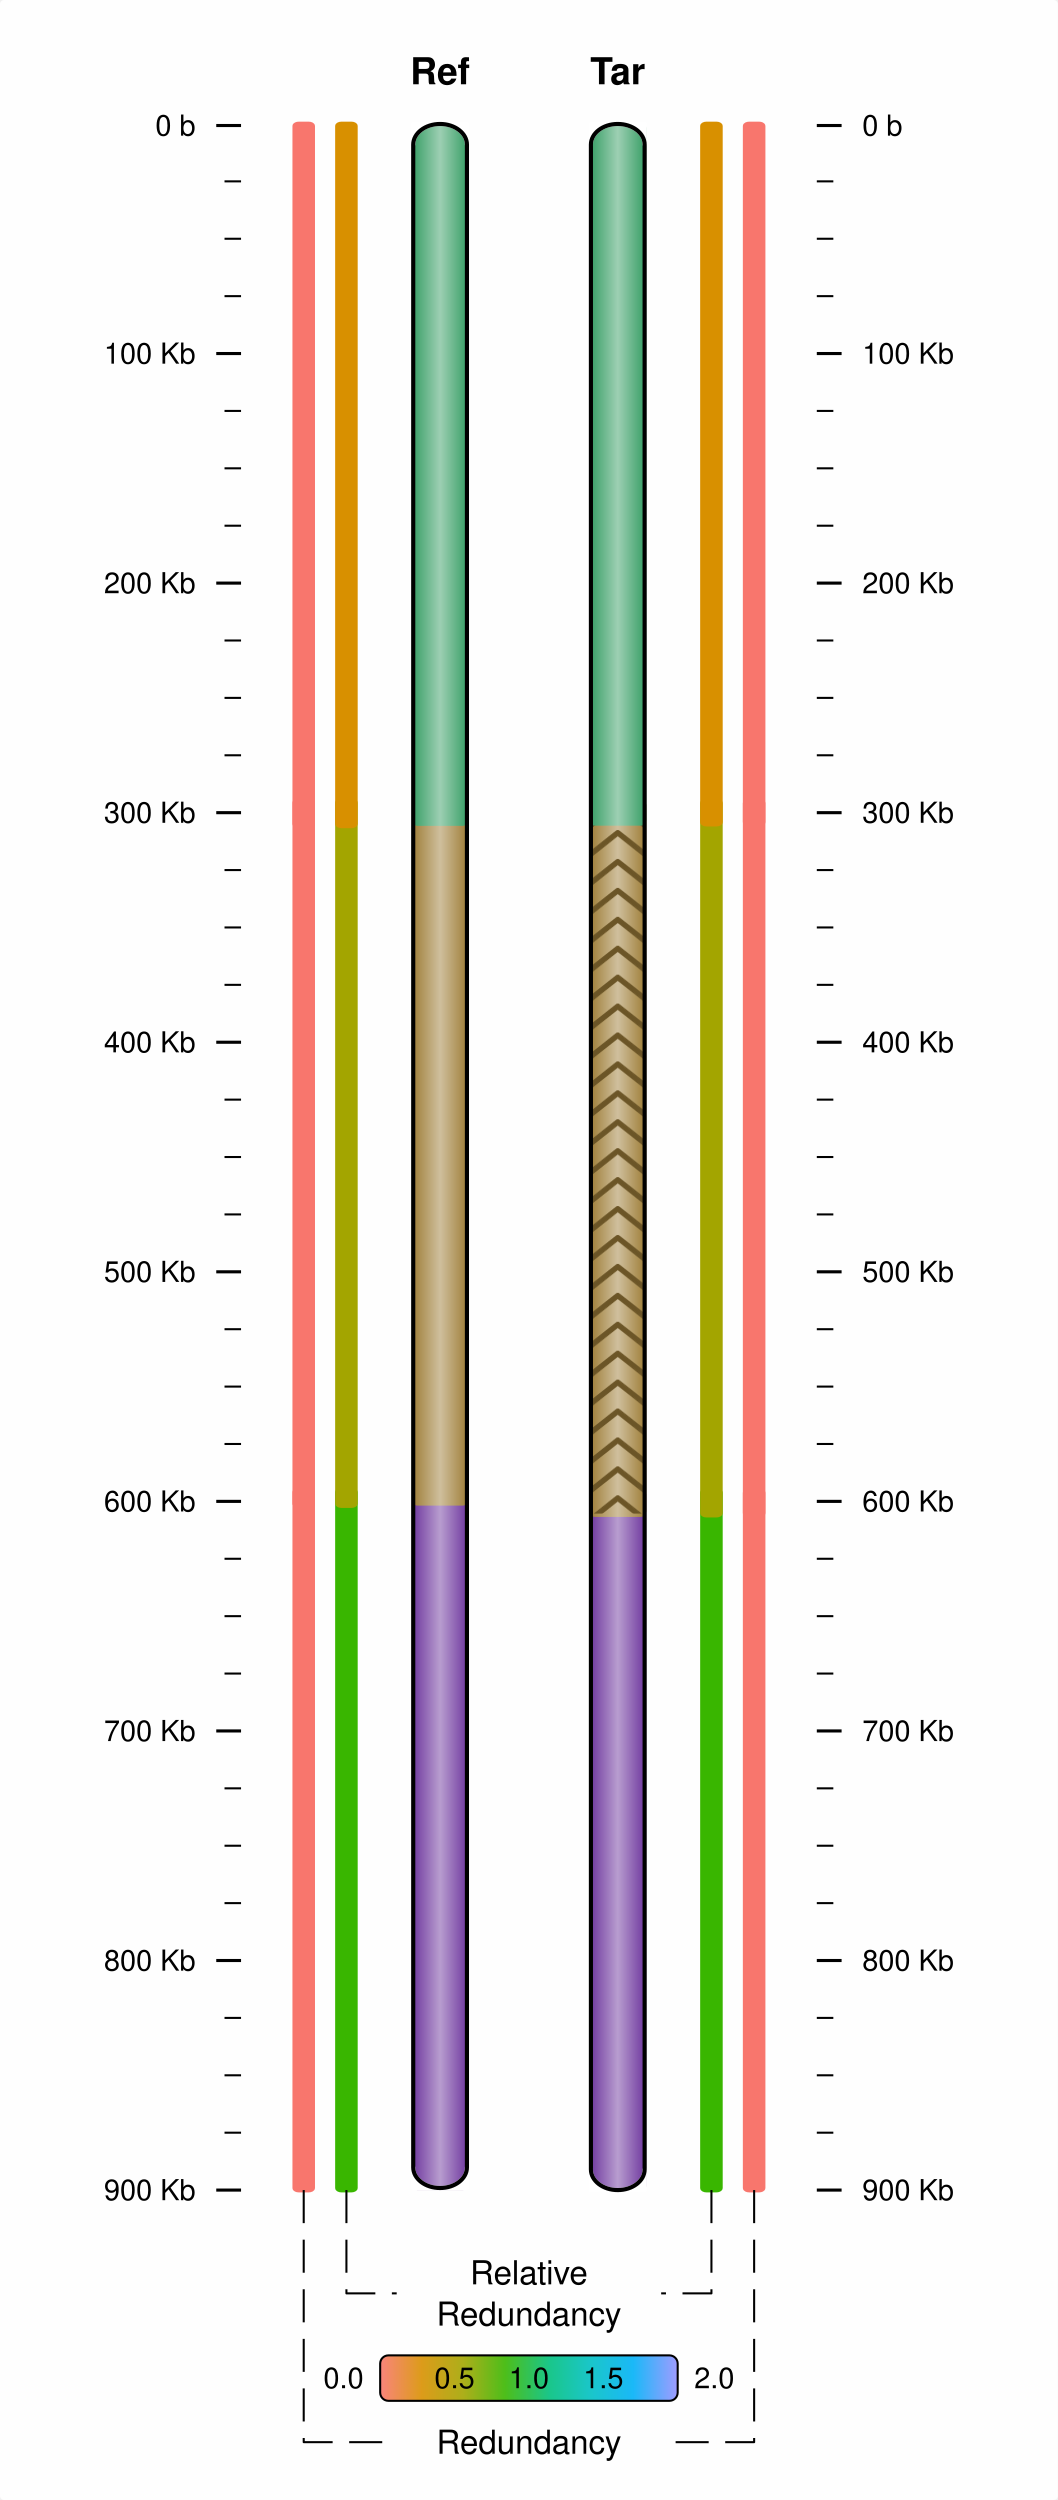
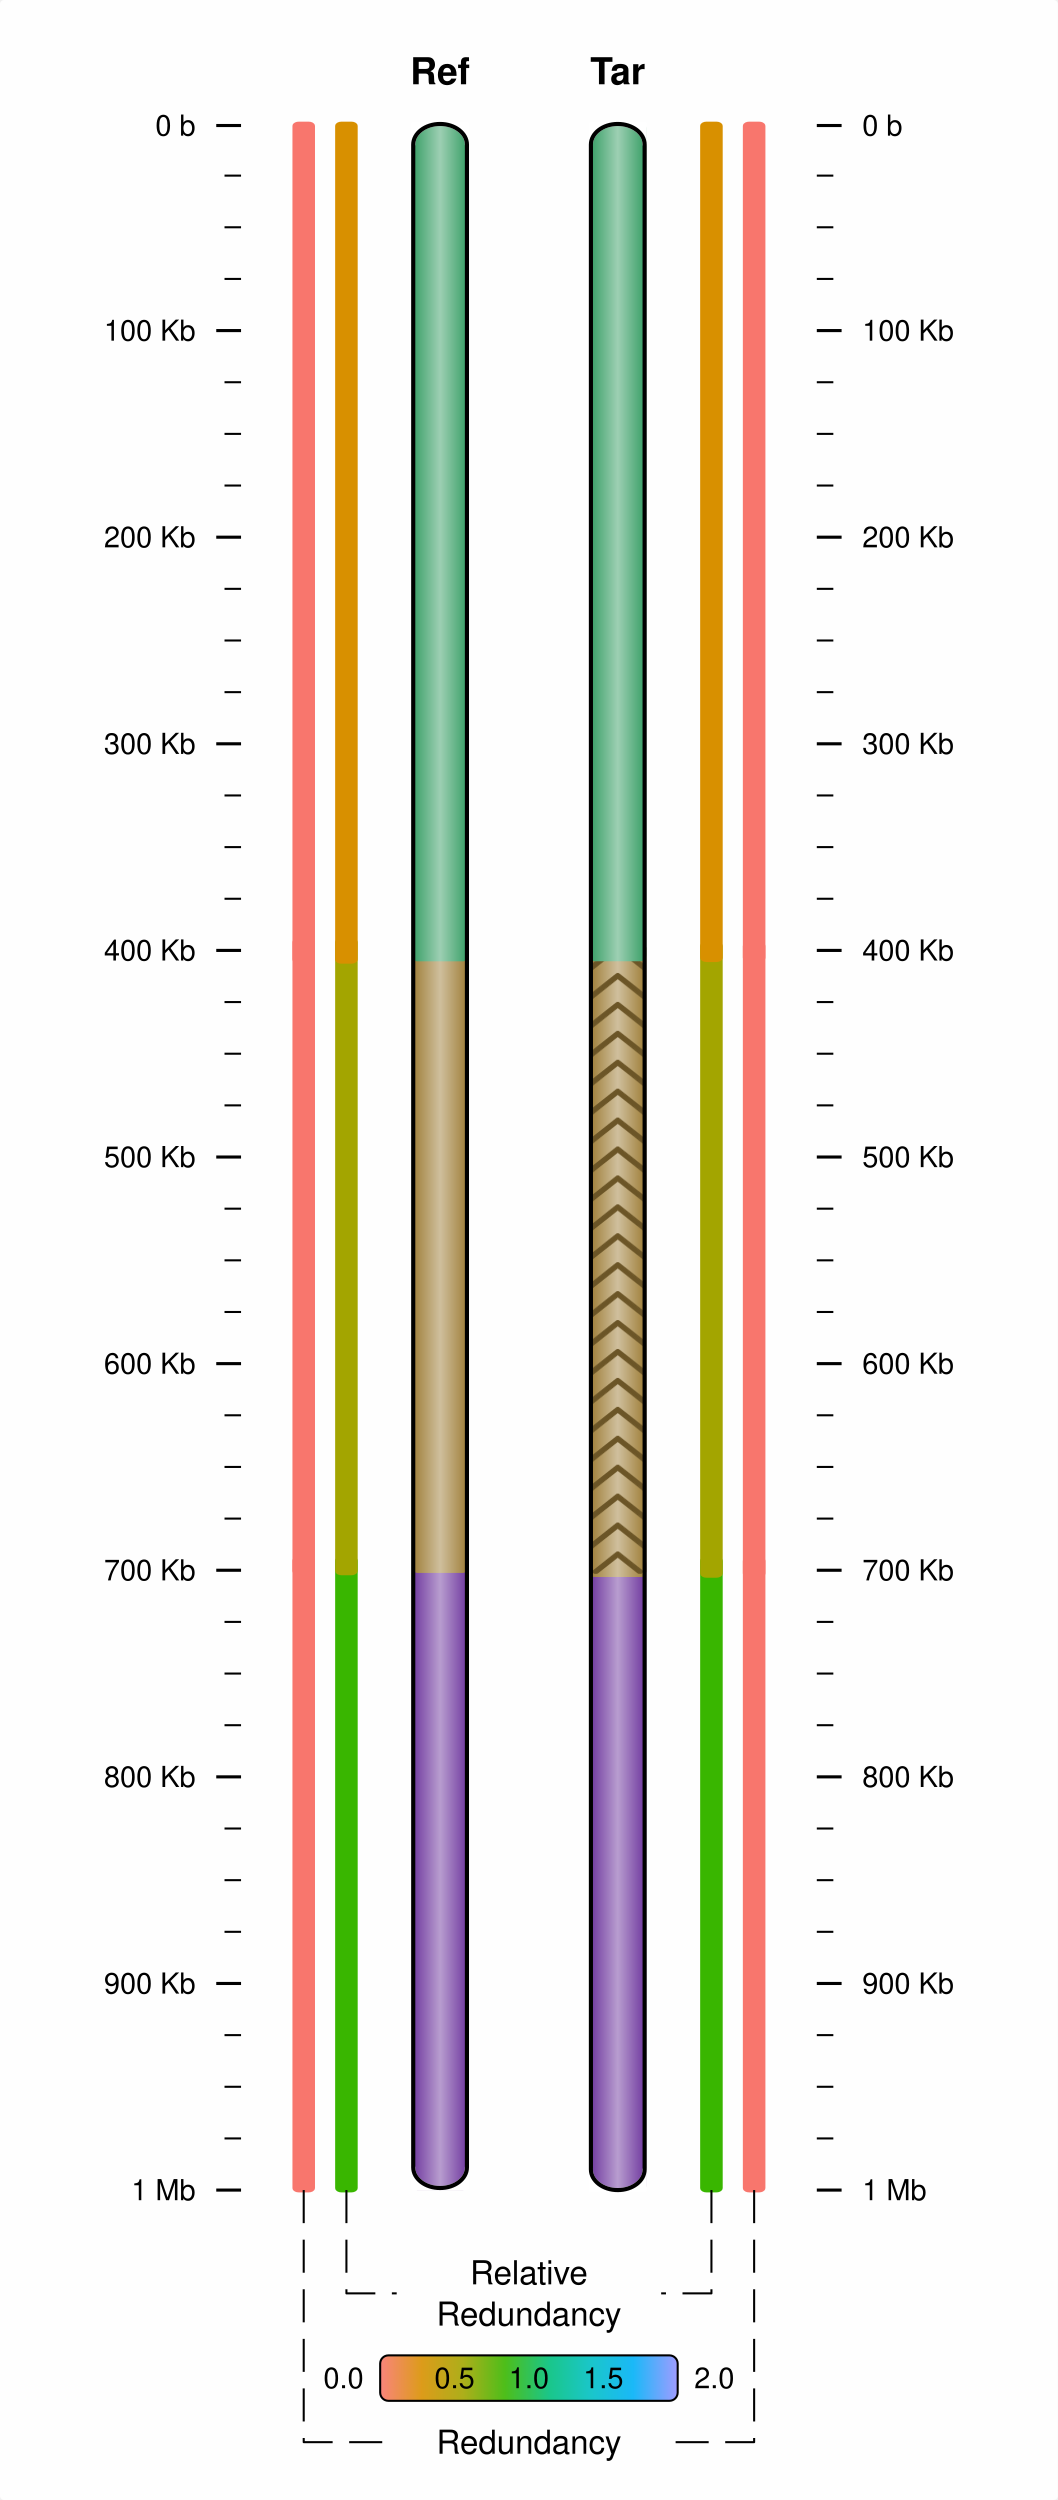
<svg xmlns="http://www.w3.org/2000/svg" viewBox="0 0 256 605">
  <rect x="0" y="0" width="256" height="605" rx="1" ry="1" fill="white" fill-opacity="0.9" stroke="white" stroke-width="0" stroke-opacity="1" />
  <line id="52.33332830.37500058.33332830.375000" x1="52.333" y1="30.375" x2="58.333" y2="30.375" stroke-width="0.75" stroke="black" />
  <text id="47.33332832.825001" x="47.333" y="32.825" dominant-baseline="" baseline-shift="" alignment-baseline="" font-size="7px" font-weight="normal" font-family="Helvetica,Arial" font-variant="normal" text-anchor="end" text-align="start" line-height="125%%">
0 b</text>
-   <line id="54.33332843.88888958.33332843.888889" x1="54.333" y1="43.889" x2="58.333" y2="43.889" stroke-width="0.5" stroke="black" />
-   <line id="54.33332857.77777958.33332857.777779" x1="54.333" y1="57.778" x2="58.333" y2="57.778" stroke-width="0.5" stroke="black" />
-   <line id="54.33332871.66666458.33332871.666664" x1="54.333" y1="71.667" x2="58.333" y2="71.667" stroke-width="0.5" stroke="black" />
-   <line id="52.33332885.55555758.33332885.555557" x1="52.333" y1="85.556" x2="58.333" y2="85.556" stroke-width="0.75" stroke="black" />
-   <text id="47.33332888.005554" x="47.333" y="88.006" dominant-baseline="" baseline-shift="" alignment-baseline="" font-size="7px" font-weight="normal" font-family="Helvetica,Arial" font-variant="normal" text-anchor="end" text-align="start" line-height="125%%">
+   <line id="54.33332842.50000058.33332842.500000" x1="54.333" y1="42.5" x2="58.333" y2="42.5" stroke-width="0.5" stroke="black" />
+   <line id="54.33332855.00000058.33332855.000000" x1="54.333" y1="55" x2="58.333" y2="55" stroke-width="0.5" stroke="black" />
+   <line id="54.33332867.50000058.33332867.500000" x1="54.333" y1="67.5" x2="58.333" y2="67.5" stroke-width="0.5" stroke="black" />
+   <line id="52.33332880.00000058.33332880.000000" x1="52.333" y1="80" x2="58.333" y2="80" stroke-width="0.75" stroke="black" />
+   <text id="47.33332882.449997" x="47.333" y="82.45" dominant-baseline="" baseline-shift="" alignment-baseline="" font-size="7px" font-weight="normal" font-family="Helvetica,Arial" font-variant="normal" text-anchor="end" text-align="start" line-height="125%%">
100 Kb</text>
-   <line id="54.33332899.44444358.33332899.444443" x1="54.333" y1="99.444" x2="58.333" y2="99.444" stroke-width="0.5" stroke="black" />
-   <line id="54.333328113.33333658.333328113.333336" x1="54.333" y1="113.333" x2="58.333" y2="113.333" stroke-width="0.5" stroke="black" />
-   <line id="54.333328127.22222158.333328127.222221" x1="54.333" y1="127.222" x2="58.333" y2="127.222" stroke-width="0.5" stroke="black" />
-   <line id="52.333328141.11111558.333328141.111115" x1="52.333" y1="141.111" x2="58.333" y2="141.111" stroke-width="0.75" stroke="black" />
-   <text id="47.333328143.561111" x="47.333" y="143.561" dominant-baseline="" baseline-shift="" alignment-baseline="" font-size="7px" font-weight="normal" font-family="Helvetica,Arial" font-variant="normal" text-anchor="end" text-align="start" line-height="125%%">
+   <line id="54.33332892.50000058.33332892.500000" x1="54.333" y1="92.5" x2="58.333" y2="92.5" stroke-width="0.5" stroke="black" />
+   <line id="54.333328105.00000058.333328105.000000" x1="54.333" y1="105" x2="58.333" y2="105" stroke-width="0.5" stroke="black" />
+   <line id="54.333328117.50000058.333328117.500000" x1="54.333" y1="117.5" x2="58.333" y2="117.5" stroke-width="0.5" stroke="black" />
+   <line id="52.333328130.00000058.333328130.000000" x1="52.333" y1="130" x2="58.333" y2="130" stroke-width="0.75" stroke="black" />
+   <text id="47.333328132.449997" x="47.333" y="132.45" dominant-baseline="" baseline-shift="" alignment-baseline="" font-size="7px" font-weight="normal" font-family="Helvetica,Arial" font-variant="normal" text-anchor="end" text-align="start" line-height="125%%">
200 Kb</text>
+   <line id="54.333328142.50000058.333328142.500000" x1="54.333" y1="142.5" x2="58.333" y2="142.5" stroke-width="0.5" stroke="black" />
  <line id="54.333328155.00000058.333328155.000000" x1="54.333" y1="155" x2="58.333" y2="155" stroke-width="0.5" stroke="black" />
-   <line id="54.333328168.88888558.333328168.888885" x1="54.333" y1="168.889" x2="58.333" y2="168.889" stroke-width="0.5" stroke="black" />
-   <line id="54.333328182.77777158.333328182.777771" x1="54.333" y1="182.778" x2="58.333" y2="182.778" stroke-width="0.5" stroke="black" />
-   <line id="52.333328196.66667258.333328196.666672" x1="52.333" y1="196.667" x2="58.333" y2="196.667" stroke-width="0.75" stroke="black" />
-   <text id="47.333328199.116669" x="47.333" y="199.117" dominant-baseline="" baseline-shift="" alignment-baseline="" font-size="7px" font-weight="normal" font-family="Helvetica,Arial" font-variant="normal" text-anchor="end" text-align="start" line-height="125%%">
+   <line id="54.333328167.50000058.333328167.500000" x1="54.333" y1="167.5" x2="58.333" y2="167.5" stroke-width="0.5" stroke="black" />
+   <line id="52.333328180.00000058.333328180.000000" x1="52.333" y1="180" x2="58.333" y2="180" stroke-width="0.75" stroke="black" />
+   <text id="47.333328182.449997" x="47.333" y="182.45" dominant-baseline="" baseline-shift="" alignment-baseline="" font-size="7px" font-weight="normal" font-family="Helvetica,Arial" font-variant="normal" text-anchor="end" text-align="start" line-height="125%%">
300 Kb</text>
-   <line id="54.333328210.55555758.333328210.555557" x1="54.333" y1="210.556" x2="58.333" y2="210.556" stroke-width="0.5" stroke="black" />
-   <line id="54.333328224.44444358.333328224.444443" x1="54.333" y1="224.444" x2="58.333" y2="224.444" stroke-width="0.5" stroke="black" />
-   <line id="54.333328238.33332858.333328238.333328" x1="54.333" y1="238.333" x2="58.333" y2="238.333" stroke-width="0.5" stroke="black" />
-   <line id="52.333328252.22222958.333328252.222229" x1="52.333" y1="252.222" x2="58.333" y2="252.222" stroke-width="0.75" stroke="black" />
-   <text id="47.333328254.672226" x="47.333" y="254.672" dominant-baseline="" baseline-shift="" alignment-baseline="" font-size="7px" font-weight="normal" font-family="Helvetica,Arial" font-variant="normal" text-anchor="end" text-align="start" line-height="125%%">
+   <line id="54.333328192.50000058.333328192.500000" x1="54.333" y1="192.5" x2="58.333" y2="192.5" stroke-width="0.5" stroke="black" />
+   <line id="54.333328205.00000058.333328205.000000" x1="54.333" y1="205" x2="58.333" y2="205" stroke-width="0.5" stroke="black" />
+   <line id="54.333328217.50000058.333328217.500000" x1="54.333" y1="217.5" x2="58.333" y2="217.5" stroke-width="0.5" stroke="black" />
+   <line id="52.333328230.00000058.333328230.000000" x1="52.333" y1="230" x2="58.333" y2="230" stroke-width="0.75" stroke="black" />
+   <text id="47.333328232.449997" x="47.333" y="232.45" dominant-baseline="" baseline-shift="" alignment-baseline="" font-size="7px" font-weight="normal" font-family="Helvetica,Arial" font-variant="normal" text-anchor="end" text-align="start" line-height="125%%">
400 Kb</text>
-   <line id="54.333328266.11111558.333328266.111115" x1="54.333" y1="266.111" x2="58.333" y2="266.111" stroke-width="0.5" stroke="black" />
-   <line id="54.333328280.00000058.333328280.000000" x1="54.333" y1="280" x2="58.333" y2="280" stroke-width="0.5" stroke="black" />
-   <line id="54.333328293.88888558.333328293.888885" x1="54.333" y1="293.889" x2="58.333" y2="293.889" stroke-width="0.5" stroke="black" />
-   <line id="52.333328307.77777158.333328307.777771" x1="52.333" y1="307.778" x2="58.333" y2="307.778" stroke-width="0.75" stroke="black" />
-   <text id="47.333328310.227783" x="47.333" y="310.228" dominant-baseline="" baseline-shift="" alignment-baseline="" font-size="7px" font-weight="normal" font-family="Helvetica,Arial" font-variant="normal" text-anchor="end" text-align="start" line-height="125%%">
+   <line id="54.333328242.50000058.333328242.500000" x1="54.333" y1="242.5" x2="58.333" y2="242.5" stroke-width="0.5" stroke="black" />
+   <line id="54.333328255.00000058.333328255.000000" x1="54.333" y1="255" x2="58.333" y2="255" stroke-width="0.5" stroke="black" />
+   <line id="54.333328267.50000058.333328267.500000" x1="54.333" y1="267.5" x2="58.333" y2="267.5" stroke-width="0.5" stroke="black" />
+   <line id="52.333328280.00000058.333328280.000000" x1="52.333" y1="280" x2="58.333" y2="280" stroke-width="0.75" stroke="black" />
+   <text id="47.333328282.450012" x="47.333" y="282.45" dominant-baseline="" baseline-shift="" alignment-baseline="" font-size="7px" font-weight="normal" font-family="Helvetica,Arial" font-variant="normal" text-anchor="end" text-align="start" line-height="125%%">
500 Kb</text>
-   <line id="54.333328321.66665658.333328321.666656" x1="54.333" y1="321.667" x2="58.333" y2="321.667" stroke-width="0.5" stroke="black" />
-   <line id="54.333328335.55554258.333328335.555542" x1="54.333" y1="335.556" x2="58.333" y2="335.556" stroke-width="0.5" stroke="black" />
-   <line id="54.333328349.44445858.333328349.444458" x1="54.333" y1="349.444" x2="58.333" y2="349.444" stroke-width="0.5" stroke="black" />
-   <line id="52.333328363.33334458.333328363.333344" x1="52.333" y1="363.333" x2="58.333" y2="363.333" stroke-width="0.75" stroke="black" />
-   <text id="47.333328365.783356" x="47.333" y="365.783" dominant-baseline="" baseline-shift="" alignment-baseline="" font-size="7px" font-weight="normal" font-family="Helvetica,Arial" font-variant="normal" text-anchor="end" text-align="start" line-height="125%%">
+   <line id="54.333328292.50000058.333328292.500000" x1="54.333" y1="292.5" x2="58.333" y2="292.5" stroke-width="0.5" stroke="black" />
+   <line id="54.333328305.00000058.333328305.000000" x1="54.333" y1="305" x2="58.333" y2="305" stroke-width="0.5" stroke="black" />
+   <line id="54.333328317.50000058.333328317.500000" x1="54.333" y1="317.5" x2="58.333" y2="317.5" stroke-width="0.5" stroke="black" />
+   <line id="52.333328330.00000058.333328330.000000" x1="52.333" y1="330" x2="58.333" y2="330" stroke-width="0.75" stroke="black" />
+   <text id="47.333328332.450012" x="47.333" y="332.45" dominant-baseline="" baseline-shift="" alignment-baseline="" font-size="7px" font-weight="normal" font-family="Helvetica,Arial" font-variant="normal" text-anchor="end" text-align="start" line-height="125%%">
600 Kb</text>
-   <line id="54.333328377.22222958.333328377.222229" x1="54.333" y1="377.222" x2="58.333" y2="377.222" stroke-width="0.5" stroke="black" />
-   <line id="54.333328391.11111558.333328391.111115" x1="54.333" y1="391.111" x2="58.333" y2="391.111" stroke-width="0.5" stroke="black" />
+   <line id="54.333328342.50000058.333328342.500000" x1="54.333" y1="342.5" x2="58.333" y2="342.5" stroke-width="0.5" stroke="black" />
+   <line id="54.333328355.00000058.333328355.000000" x1="54.333" y1="355" x2="58.333" y2="355" stroke-width="0.5" stroke="black" />
+   <line id="54.333328367.50000058.333328367.500000" x1="54.333" y1="367.5" x2="58.333" y2="367.5" stroke-width="0.5" stroke="black" />
+   <line id="52.333328380.00000058.333328380.000000" x1="52.333" y1="380" x2="58.333" y2="380" stroke-width="0.75" stroke="black" />
+   <text id="47.333328382.450012" x="47.333" y="382.45" dominant-baseline="" baseline-shift="" alignment-baseline="" font-size="7px" font-weight="normal" font-family="Helvetica,Arial" font-variant="normal" text-anchor="end" text-align="start" line-height="125%%">
+ 700 Kb</text>
+   <line id="54.333328392.50000058.333328392.500000" x1="54.333" y1="392.5" x2="58.333" y2="392.5" stroke-width="0.5" stroke="black" />
  <line id="54.333328405.00000058.333328405.000000" x1="54.333" y1="405" x2="58.333" y2="405" stroke-width="0.5" stroke="black" />
-   <line id="52.333328418.88888558.333328418.888885" x1="52.333" y1="418.889" x2="58.333" y2="418.889" stroke-width="0.75" stroke="black" />
-   <text id="47.333328421.338898" x="47.333" y="421.339" dominant-baseline="" baseline-shift="" alignment-baseline="" font-size="7px" font-weight="normal" font-family="Helvetica,Arial" font-variant="normal" text-anchor="end" text-align="start" line-height="125%%">
- 700 Kb</text>
-   <line id="54.333328432.77777158.333328432.777771" x1="54.333" y1="432.778" x2="58.333" y2="432.778" stroke-width="0.5" stroke="black" />
-   <line id="54.333328446.66665658.333328446.666656" x1="54.333" y1="446.667" x2="58.333" y2="446.667" stroke-width="0.5" stroke="black" />
-   <line id="54.333328460.55554258.333328460.555542" x1="54.333" y1="460.556" x2="58.333" y2="460.556" stroke-width="0.5" stroke="black" />
-   <line id="52.333328474.44445858.333328474.444458" x1="52.333" y1="474.444" x2="58.333" y2="474.444" stroke-width="0.75" stroke="black" />
-   <text id="47.333328476.894470" x="47.333" y="476.894" dominant-baseline="" baseline-shift="" alignment-baseline="" font-size="7px" font-weight="normal" font-family="Helvetica,Arial" font-variant="normal" text-anchor="end" text-align="start" line-height="125%%">
+   <line id="54.333328417.50000058.333328417.500000" x1="54.333" y1="417.5" x2="58.333" y2="417.5" stroke-width="0.5" stroke="black" />
+   <line id="52.333328430.00000058.333328430.000000" x1="52.333" y1="430" x2="58.333" y2="430" stroke-width="0.75" stroke="black" />
+   <text id="47.333328432.450012" x="47.333" y="432.45" dominant-baseline="" baseline-shift="" alignment-baseline="" font-size="7px" font-weight="normal" font-family="Helvetica,Arial" font-variant="normal" text-anchor="end" text-align="start" line-height="125%%">
800 Kb</text>
-   <line id="54.333328488.33334458.333328488.333344" x1="54.333" y1="488.333" x2="58.333" y2="488.333" stroke-width="0.5" stroke="black" />
-   <line id="54.333328502.22222958.333328502.222229" x1="54.333" y1="502.222" x2="58.333" y2="502.222" stroke-width="0.5" stroke="black" />
-   <line id="54.333328516.11108458.333328516.111084" x1="54.333" y1="516.111" x2="58.333" y2="516.111" stroke-width="0.5" stroke="black" />
+   <line id="54.333328442.50000058.333328442.500000" x1="54.333" y1="442.5" x2="58.333" y2="442.5" stroke-width="0.5" stroke="black" />
+   <line id="54.333328455.00000058.333328455.000000" x1="54.333" y1="455" x2="58.333" y2="455" stroke-width="0.5" stroke="black" />
+   <line id="54.333328467.50000058.333328467.500000" x1="54.333" y1="467.5" x2="58.333" y2="467.5" stroke-width="0.5" stroke="black" />
+   <line id="52.333328480.00000058.333328480.000000" x1="52.333" y1="480" x2="58.333" y2="480" stroke-width="0.75" stroke="black" />
+   <text id="47.333328482.450012" x="47.333" y="482.45" dominant-baseline="" baseline-shift="" alignment-baseline="" font-size="7px" font-weight="normal" font-family="Helvetica,Arial" font-variant="normal" text-anchor="end" text-align="start" line-height="125%%">
+ 900 Kb</text>
+   <line id="54.333328492.50000058.333328492.500000" x1="54.333" y1="492.5" x2="58.333" y2="492.5" stroke-width="0.5" stroke="black" />
+   <line id="54.333328505.00000058.333328505.000000" x1="54.333" y1="505" x2="58.333" y2="505" stroke-width="0.5" stroke="black" />
+   <line id="54.333328517.50000058.333328517.500000" x1="54.333" y1="517.5" x2="58.333" y2="517.5" stroke-width="0.5" stroke="black" />
  <line id="52.333328530.00000058.333328530.000000" x1="52.333" y1="530" x2="58.333" y2="530" stroke-width="0.75" stroke="black" />
  <text id="47.333328532.450012" x="47.333" y="532.45" dominant-baseline="" baseline-shift="" alignment-baseline="" font-size="7px" font-weight="normal" font-family="Helvetica,Arial" font-variant="normal" text-anchor="end" text-align="start" line-height="125%%">
- 900 Kb</text>
+ 1 Mb</text>
  <line id="203.66667230.375000197.66667230.375000" x1="203.667" y1="30.375" x2="197.667" y2="30.375" stroke-width="0.75" stroke="black" />
  <text id="208.66667232.825001" x="208.667" y="32.825" dominant-baseline="" baseline-shift="" alignment-baseline="" font-size="7px" font-weight="normal" font-family="Helvetica,Arial" font-variant="normal" text-anchor="start" text-align="start" line-height="125%%">
0 b</text>
-   <line id="201.66667243.888889197.66667243.888889" x1="201.667" y1="43.889" x2="197.667" y2="43.889" stroke-width="0.5" stroke="black" />
-   <line id="201.66667257.777779197.66667257.777779" x1="201.667" y1="57.778" x2="197.667" y2="57.778" stroke-width="0.5" stroke="black" />
-   <line id="201.66667271.666664197.66667271.666664" x1="201.667" y1="71.667" x2="197.667" y2="71.667" stroke-width="0.5" stroke="black" />
-   <line id="203.66667285.555557197.66667285.555557" x1="203.667" y1="85.556" x2="197.667" y2="85.556" stroke-width="0.75" stroke="black" />
-   <text id="208.66667288.005554" x="208.667" y="88.006" dominant-baseline="" baseline-shift="" alignment-baseline="" font-size="7px" font-weight="normal" font-family="Helvetica,Arial" font-variant="normal" text-anchor="start" text-align="start" line-height="125%%">
+   <line id="201.66667242.500000197.66667242.500000" x1="201.667" y1="42.5" x2="197.667" y2="42.5" stroke-width="0.5" stroke="black" />
+   <line id="201.66667255.000000197.66667255.000000" x1="201.667" y1="55" x2="197.667" y2="55" stroke-width="0.5" stroke="black" />
+   <line id="201.66667267.500000197.66667267.500000" x1="201.667" y1="67.5" x2="197.667" y2="67.5" stroke-width="0.5" stroke="black" />
+   <line id="203.66667280.000000197.66667280.000000" x1="203.667" y1="80" x2="197.667" y2="80" stroke-width="0.75" stroke="black" />
+   <text id="208.66667282.449997" x="208.667" y="82.45" dominant-baseline="" baseline-shift="" alignment-baseline="" font-size="7px" font-weight="normal" font-family="Helvetica,Arial" font-variant="normal" text-anchor="start" text-align="start" line-height="125%%">
100 Kb</text>
-   <line id="201.66667299.444443197.66667299.444443" x1="201.667" y1="99.444" x2="197.667" y2="99.444" stroke-width="0.5" stroke="black" />
-   <line id="201.666672113.333336197.666672113.333336" x1="201.667" y1="113.333" x2="197.667" y2="113.333" stroke-width="0.5" stroke="black" />
-   <line id="201.666672127.222221197.666672127.222221" x1="201.667" y1="127.222" x2="197.667" y2="127.222" stroke-width="0.5" stroke="black" />
-   <line id="203.666672141.111115197.666672141.111115" x1="203.667" y1="141.111" x2="197.667" y2="141.111" stroke-width="0.75" stroke="black" />
-   <text id="208.666672143.561111" x="208.667" y="143.561" dominant-baseline="" baseline-shift="" alignment-baseline="" font-size="7px" font-weight="normal" font-family="Helvetica,Arial" font-variant="normal" text-anchor="start" text-align="start" line-height="125%%">
+   <line id="201.66667292.500000197.66667292.500000" x1="201.667" y1="92.5" x2="197.667" y2="92.5" stroke-width="0.5" stroke="black" />
+   <line id="201.666672105.000000197.666672105.000000" x1="201.667" y1="105" x2="197.667" y2="105" stroke-width="0.5" stroke="black" />
+   <line id="201.666672117.500000197.666672117.500000" x1="201.667" y1="117.5" x2="197.667" y2="117.5" stroke-width="0.5" stroke="black" />
+   <line id="203.666672130.000000197.666672130.000000" x1="203.667" y1="130" x2="197.667" y2="130" stroke-width="0.75" stroke="black" />
+   <text id="208.666672132.449997" x="208.667" y="132.45" dominant-baseline="" baseline-shift="" alignment-baseline="" font-size="7px" font-weight="normal" font-family="Helvetica,Arial" font-variant="normal" text-anchor="start" text-align="start" line-height="125%%">
200 Kb</text>
+   <line id="201.666672142.500000197.666672142.500000" x1="201.667" y1="142.5" x2="197.667" y2="142.5" stroke-width="0.5" stroke="black" />
  <line id="201.666672155.000000197.666672155.000000" x1="201.667" y1="155" x2="197.667" y2="155" stroke-width="0.5" stroke="black" />
-   <line id="201.666672168.888885197.666672168.888885" x1="201.667" y1="168.889" x2="197.667" y2="168.889" stroke-width="0.5" stroke="black" />
-   <line id="201.666672182.777771197.666672182.777771" x1="201.667" y1="182.778" x2="197.667" y2="182.778" stroke-width="0.5" stroke="black" />
-   <line id="203.666672196.666672197.666672196.666672" x1="203.667" y1="196.667" x2="197.667" y2="196.667" stroke-width="0.75" stroke="black" />
-   <text id="208.666672199.116669" x="208.667" y="199.117" dominant-baseline="" baseline-shift="" alignment-baseline="" font-size="7px" font-weight="normal" font-family="Helvetica,Arial" font-variant="normal" text-anchor="start" text-align="start" line-height="125%%">
+   <line id="201.666672167.500000197.666672167.500000" x1="201.667" y1="167.5" x2="197.667" y2="167.5" stroke-width="0.5" stroke="black" />
+   <line id="203.666672180.000000197.666672180.000000" x1="203.667" y1="180" x2="197.667" y2="180" stroke-width="0.75" stroke="black" />
+   <text id="208.666672182.449997" x="208.667" y="182.45" dominant-baseline="" baseline-shift="" alignment-baseline="" font-size="7px" font-weight="normal" font-family="Helvetica,Arial" font-variant="normal" text-anchor="start" text-align="start" line-height="125%%">
300 Kb</text>
-   <line id="201.666672210.555557197.666672210.555557" x1="201.667" y1="210.556" x2="197.667" y2="210.556" stroke-width="0.5" stroke="black" />
-   <line id="201.666672224.444443197.666672224.444443" x1="201.667" y1="224.444" x2="197.667" y2="224.444" stroke-width="0.5" stroke="black" />
-   <line id="201.666672238.333328197.666672238.333328" x1="201.667" y1="238.333" x2="197.667" y2="238.333" stroke-width="0.5" stroke="black" />
-   <line id="203.666672252.222229197.666672252.222229" x1="203.667" y1="252.222" x2="197.667" y2="252.222" stroke-width="0.75" stroke="black" />
-   <text id="208.666672254.672226" x="208.667" y="254.672" dominant-baseline="" baseline-shift="" alignment-baseline="" font-size="7px" font-weight="normal" font-family="Helvetica,Arial" font-variant="normal" text-anchor="start" text-align="start" line-height="125%%">
+   <line id="201.666672192.500000197.666672192.500000" x1="201.667" y1="192.5" x2="197.667" y2="192.5" stroke-width="0.5" stroke="black" />
+   <line id="201.666672205.000000197.666672205.000000" x1="201.667" y1="205" x2="197.667" y2="205" stroke-width="0.5" stroke="black" />
+   <line id="201.666672217.500000197.666672217.500000" x1="201.667" y1="217.5" x2="197.667" y2="217.5" stroke-width="0.5" stroke="black" />
+   <line id="203.666672230.000000197.666672230.000000" x1="203.667" y1="230" x2="197.667" y2="230" stroke-width="0.75" stroke="black" />
+   <text id="208.666672232.449997" x="208.667" y="232.45" dominant-baseline="" baseline-shift="" alignment-baseline="" font-size="7px" font-weight="normal" font-family="Helvetica,Arial" font-variant="normal" text-anchor="start" text-align="start" line-height="125%%">
400 Kb</text>
-   <line id="201.666672266.111115197.666672266.111115" x1="201.667" y1="266.111" x2="197.667" y2="266.111" stroke-width="0.5" stroke="black" />
-   <line id="201.666672280.000000197.666672280.000000" x1="201.667" y1="280" x2="197.667" y2="280" stroke-width="0.5" stroke="black" />
-   <line id="201.666672293.888885197.666672293.888885" x1="201.667" y1="293.889" x2="197.667" y2="293.889" stroke-width="0.5" stroke="black" />
-   <line id="203.666672307.777771197.666672307.777771" x1="203.667" y1="307.778" x2="197.667" y2="307.778" stroke-width="0.75" stroke="black" />
-   <text id="208.666672310.227783" x="208.667" y="310.228" dominant-baseline="" baseline-shift="" alignment-baseline="" font-size="7px" font-weight="normal" font-family="Helvetica,Arial" font-variant="normal" text-anchor="start" text-align="start" line-height="125%%">
+   <line id="201.666672242.500000197.666672242.500000" x1="201.667" y1="242.5" x2="197.667" y2="242.5" stroke-width="0.5" stroke="black" />
+   <line id="201.666672255.000000197.666672255.000000" x1="201.667" y1="255" x2="197.667" y2="255" stroke-width="0.5" stroke="black" />
+   <line id="201.666672267.500000197.666672267.500000" x1="201.667" y1="267.5" x2="197.667" y2="267.5" stroke-width="0.5" stroke="black" />
+   <line id="203.666672280.000000197.666672280.000000" x1="203.667" y1="280" x2="197.667" y2="280" stroke-width="0.75" stroke="black" />
+   <text id="208.666672282.450012" x="208.667" y="282.45" dominant-baseline="" baseline-shift="" alignment-baseline="" font-size="7px" font-weight="normal" font-family="Helvetica,Arial" font-variant="normal" text-anchor="start" text-align="start" line-height="125%%">
500 Kb</text>
-   <line id="201.666672321.666656197.666672321.666656" x1="201.667" y1="321.667" x2="197.667" y2="321.667" stroke-width="0.5" stroke="black" />
-   <line id="201.666672335.555542197.666672335.555542" x1="201.667" y1="335.556" x2="197.667" y2="335.556" stroke-width="0.5" stroke="black" />
-   <line id="201.666672349.444458197.666672349.444458" x1="201.667" y1="349.444" x2="197.667" y2="349.444" stroke-width="0.5" stroke="black" />
-   <line id="203.666672363.333344197.666672363.333344" x1="203.667" y1="363.333" x2="197.667" y2="363.333" stroke-width="0.75" stroke="black" />
-   <text id="208.666672365.783356" x="208.667" y="365.783" dominant-baseline="" baseline-shift="" alignment-baseline="" font-size="7px" font-weight="normal" font-family="Helvetica,Arial" font-variant="normal" text-anchor="start" text-align="start" line-height="125%%">
+   <line id="201.666672292.500000197.666672292.500000" x1="201.667" y1="292.5" x2="197.667" y2="292.5" stroke-width="0.5" stroke="black" />
+   <line id="201.666672305.000000197.666672305.000000" x1="201.667" y1="305" x2="197.667" y2="305" stroke-width="0.5" stroke="black" />
+   <line id="201.666672317.500000197.666672317.500000" x1="201.667" y1="317.5" x2="197.667" y2="317.5" stroke-width="0.5" stroke="black" />
+   <line id="203.666672330.000000197.666672330.000000" x1="203.667" y1="330" x2="197.667" y2="330" stroke-width="0.75" stroke="black" />
+   <text id="208.666672332.450012" x="208.667" y="332.45" dominant-baseline="" baseline-shift="" alignment-baseline="" font-size="7px" font-weight="normal" font-family="Helvetica,Arial" font-variant="normal" text-anchor="start" text-align="start" line-height="125%%">
600 Kb</text>
-   <line id="201.666672377.222229197.666672377.222229" x1="201.667" y1="377.222" x2="197.667" y2="377.222" stroke-width="0.5" stroke="black" />
-   <line id="201.666672391.111115197.666672391.111115" x1="201.667" y1="391.111" x2="197.667" y2="391.111" stroke-width="0.5" stroke="black" />
+   <line id="201.666672342.500000197.666672342.500000" x1="201.667" y1="342.5" x2="197.667" y2="342.5" stroke-width="0.5" stroke="black" />
+   <line id="201.666672355.000000197.666672355.000000" x1="201.667" y1="355" x2="197.667" y2="355" stroke-width="0.5" stroke="black" />
+   <line id="201.666672367.500000197.666672367.500000" x1="201.667" y1="367.5" x2="197.667" y2="367.5" stroke-width="0.5" stroke="black" />
+   <line id="203.666672380.000000197.666672380.000000" x1="203.667" y1="380" x2="197.667" y2="380" stroke-width="0.75" stroke="black" />
+   <text id="208.666672382.450012" x="208.667" y="382.45" dominant-baseline="" baseline-shift="" alignment-baseline="" font-size="7px" font-weight="normal" font-family="Helvetica,Arial" font-variant="normal" text-anchor="start" text-align="start" line-height="125%%">
+ 700 Kb</text>
+   <line id="201.666672392.500000197.666672392.500000" x1="201.667" y1="392.5" x2="197.667" y2="392.5" stroke-width="0.5" stroke="black" />
  <line id="201.666672405.000000197.666672405.000000" x1="201.667" y1="405" x2="197.667" y2="405" stroke-width="0.5" stroke="black" />
-   <line id="203.666672418.888885197.666672418.888885" x1="203.667" y1="418.889" x2="197.667" y2="418.889" stroke-width="0.75" stroke="black" />
-   <text id="208.666672421.338898" x="208.667" y="421.339" dominant-baseline="" baseline-shift="" alignment-baseline="" font-size="7px" font-weight="normal" font-family="Helvetica,Arial" font-variant="normal" text-anchor="start" text-align="start" line-height="125%%">
- 700 Kb</text>
-   <line id="201.666672432.777771197.666672432.777771" x1="201.667" y1="432.778" x2="197.667" y2="432.778" stroke-width="0.5" stroke="black" />
-   <line id="201.666672446.666656197.666672446.666656" x1="201.667" y1="446.667" x2="197.667" y2="446.667" stroke-width="0.5" stroke="black" />
-   <line id="201.666672460.555542197.666672460.555542" x1="201.667" y1="460.556" x2="197.667" y2="460.556" stroke-width="0.5" stroke="black" />
-   <line id="203.666672474.444458197.666672474.444458" x1="203.667" y1="474.444" x2="197.667" y2="474.444" stroke-width="0.75" stroke="black" />
-   <text id="208.666672476.894470" x="208.667" y="476.894" dominant-baseline="" baseline-shift="" alignment-baseline="" font-size="7px" font-weight="normal" font-family="Helvetica,Arial" font-variant="normal" text-anchor="start" text-align="start" line-height="125%%">
+   <line id="201.666672417.500000197.666672417.500000" x1="201.667" y1="417.5" x2="197.667" y2="417.5" stroke-width="0.5" stroke="black" />
+   <line id="203.666672430.000000197.666672430.000000" x1="203.667" y1="430" x2="197.667" y2="430" stroke-width="0.75" stroke="black" />
+   <text id="208.666672432.450012" x="208.667" y="432.45" dominant-baseline="" baseline-shift="" alignment-baseline="" font-size="7px" font-weight="normal" font-family="Helvetica,Arial" font-variant="normal" text-anchor="start" text-align="start" line-height="125%%">
800 Kb</text>
-   <line id="201.666672488.333344197.666672488.333344" x1="201.667" y1="488.333" x2="197.667" y2="488.333" stroke-width="0.5" stroke="black" />
-   <line id="201.666672502.222229197.666672502.222229" x1="201.667" y1="502.222" x2="197.667" y2="502.222" stroke-width="0.5" stroke="black" />
-   <line id="201.666672516.111084197.666672516.111084" x1="201.667" y1="516.111" x2="197.667" y2="516.111" stroke-width="0.5" stroke="black" />
+   <line id="201.666672442.500000197.666672442.500000" x1="201.667" y1="442.5" x2="197.667" y2="442.5" stroke-width="0.5" stroke="black" />
+   <line id="201.666672455.000000197.666672455.000000" x1="201.667" y1="455" x2="197.667" y2="455" stroke-width="0.5" stroke="black" />
+   <line id="201.666672467.500000197.666672467.500000" x1="201.667" y1="467.5" x2="197.667" y2="467.5" stroke-width="0.5" stroke="black" />
+   <line id="203.666672480.000000197.666672480.000000" x1="203.667" y1="480" x2="197.667" y2="480" stroke-width="0.75" stroke="black" />
+   <text id="208.666672482.450012" x="208.667" y="482.45" dominant-baseline="" baseline-shift="" alignment-baseline="" font-size="7px" font-weight="normal" font-family="Helvetica,Arial" font-variant="normal" text-anchor="start" text-align="start" line-height="125%%">
+ 900 Kb</text>
+   <line id="201.666672492.500000197.666672492.500000" x1="201.667" y1="492.5" x2="197.667" y2="492.5" stroke-width="0.5" stroke="black" />
+   <line id="201.666672505.000000197.666672505.000000" x1="201.667" y1="505" x2="197.667" y2="505" stroke-width="0.5" stroke="black" />
+   <line id="201.666672517.500000197.666672517.500000" x1="201.667" y1="517.5" x2="197.667" y2="517.5" stroke-width="0.5" stroke="black" />
  <line id="203.666672530.000000197.666672530.000000" x1="203.667" y1="530" x2="197.667" y2="530" stroke-width="0.75" stroke="black" />
  <text id="208.666672532.450012" x="208.667" y="532.45" dominant-baseline="" baseline-shift="" alignment-baseline="" font-size="7px" font-weight="normal" font-family="Helvetica,Arial" font-variant="normal" text-anchor="start" text-align="start" line-height="125%%">
- 900 Kb</text>
-   <defs id="">
-     <linearGradient id="grad100.000000360.638885" x1="0%" y1="0%" x2="100%" y2="0%">
+ 1 Mb</text>
+   <defs id="">
+     <linearGradient id="grad100.000000377.200012" x1="0%" y1="0%" x2="100%" y2="0%">
      <stop offset="0%" stop-color="#713BA0" stop-opacity="1" />
      <stop offset="50%" stop-color="#B89DCF" stop-opacity="1" />
      <stop offset="100%" stop-color="#713BA0" stop-opacity="1" />
    </linearGradient>
  </defs>
-   <rect x="100" y="360.639" width="13" height="169.361" rx="1" ry="1" fill="url(#grad100.000000360.638885)" fill-opacity="1" stroke-width="0.75" stroke-opacity="1" />
-   <defs id="">
-     <linearGradient id="grad100.000000360.638885NRC" x1="0%" y1="0%" x2="100%" y2="0%">
+   <rect x="100" y="377.2" width="13" height="152.8" rx="1" ry="1" fill="url(#grad100.000000377.200012)" fill-opacity="1" stroke-width="0.75" stroke-opacity="1" />
+   <defs id="">
+     <linearGradient id="grad100.000000377.200012NRC" x1="0%" y1="0%" x2="100%" y2="0%">
      <stop offset="100%" stop-color="#39B600" stop-opacity="1" />
    </linearGradient>
  </defs>
-   <rect x="81.667" y="360.639" width="4.333" height="169.361" rx="1" ry="0.5" fill="url(#grad100.000000360.638885NRC)" fill-opacity="1" stroke="url(#grad100.000000360.638885NRC)" stroke-width="1.125" stroke-opacity="1" />
-   <defs id="">
-     <linearGradient id="grad100.000000360.638885NRCRedun" x1="0%" y1="0%" x2="100%" y2="0%">
-       <stop offset="100%" stop-color="#F8766D" stop-opacity="1" />
-     </linearGradient>
-   </defs>
-   <rect x="71.333" y="360.639" width="4.333" height="169.361" rx="1" ry="0.5" fill="url(#grad100.000000360.638885NRCRedun)" fill-opacity="1" stroke="url(#grad100.000000360.638885NRCRedun)" stroke-width="1.125" stroke-opacity="1" />
-   <defs id="">
-     <linearGradient id="grad143.000000360.750000" x1="0%" y1="0%" x2="100%" y2="0%">
+   <rect x="81.667" y="377.2" width="4.333" height="152.8" rx="1" ry="0.5" fill="url(#grad100.000000377.200012NRC)" fill-opacity="1" stroke="url(#grad100.000000377.200012NRC)" stroke-width="1.125" stroke-opacity="1" />
+   <defs id="">
+     <linearGradient id="grad100.000000377.200012NRCRedun" x1="0%" y1="0%" x2="100%" y2="0%">
+       <stop offset="100%" stop-color="#F8766D" stop-opacity="1" />
+     </linearGradient>
+   </defs>
+   <rect x="71.333" y="377.2" width="4.333" height="152.8" rx="1" ry="0.5" fill="url(#grad100.000000377.200012NRCRedun)" fill-opacity="1" stroke="url(#grad100.000000377.200012NRCRedun)" stroke-width="1.125" stroke-opacity="1" />
+   <defs id="">
+     <linearGradient id="grad143.000000377.250000" x1="0%" y1="0%" x2="100%" y2="0%">
      <stop offset="0%" stop-color="#713BA0" stop-opacity="1" />
      <stop offset="50%" stop-color="#B89DCF" stop-opacity="1" />
      <stop offset="100%" stop-color="#713BA0" stop-opacity="1" />
    </linearGradient>
  </defs>
-   <rect x="143" y="360.75" width="13" height="169.25" rx="1" ry="1" fill="url(#grad143.000000360.750000)" fill-opacity="1" stroke="url(#grad143.000000360.750000)" stroke-width="0.75" stroke-opacity="1" />
-   <defs id="">
-     <linearGradient id="grad143.000000360.750000NRC" x1="0%" y1="0%" x2="100%" y2="0%">
+   <rect x="143" y="377.25" width="13" height="152.75" rx="1" ry="1" fill="url(#grad143.000000377.250000)" fill-opacity="1" stroke="url(#grad143.000000377.250000)" stroke-width="0.75" stroke-opacity="1" />
+   <defs id="">
+     <linearGradient id="grad143.000000377.250000NRC" x1="0%" y1="0%" x2="100%" y2="0%">
      <stop offset="100%" stop-color="#39B600" stop-opacity="1" />
    </linearGradient>
  </defs>
-   <rect x="170" y="360.75" width="4.333" height="169.25" rx="1" ry="0.5" fill="url(#grad143.000000360.750000NRC)" fill-opacity="1" stroke="url(#grad143.000000360.750000NRC)" stroke-width="1.125" stroke-opacity="1" />
-   <defs id="">
-     <linearGradient id="grad143.000000360.750000NRCRedun" x1="0%" y1="0%" x2="100%" y2="0%">
-       <stop offset="100%" stop-color="#F8766D" stop-opacity="1" />
-     </linearGradient>
-   </defs>
-   <rect x="180.333" y="360.75" width="4.333" height="169.25" rx="1" ry="0.5" fill="url(#grad143.000000360.750000NRCRedun)" fill-opacity="1" stroke="url(#grad143.000000360.750000NRCRedun)" stroke-width="1.125" stroke-opacity="1" />
-   <defs id="">
-     <linearGradient id="grad100.000000193.777771" x1="0%" y1="0%" x2="100%" y2="0%">
+   <rect x="170" y="377.25" width="4.333" height="152.75" rx="1" ry="0.5" fill="url(#grad143.000000377.250000NRC)" fill-opacity="1" stroke="url(#grad143.000000377.250000NRC)" stroke-width="1.125" stroke-opacity="1" />
+   <defs id="">
+     <linearGradient id="grad143.000000377.250000NRCRedun" x1="0%" y1="0%" x2="100%" y2="0%">
+       <stop offset="100%" stop-color="#F8766D" stop-opacity="1" />
+     </linearGradient>
+   </defs>
+   <rect x="180.333" y="377.25" width="4.333" height="152.75" rx="1" ry="0.5" fill="url(#grad143.000000377.250000NRCRedun)" fill-opacity="1" stroke="url(#grad143.000000377.250000NRCRedun)" stroke-width="1.125" stroke-opacity="1" />
+   <defs id="">
+     <linearGradient id="grad100.000000227.550003" x1="0%" y1="0%" x2="100%" y2="0%">
      <stop offset="0%" stop-color="#A0803B" stop-opacity="1" />
      <stop offset="50%" stop-color="#CFBF9D" stop-opacity="1" />
      <stop offset="100%" stop-color="#A0803B" stop-opacity="1" />
    </linearGradient>
  </defs>
-   <rect x="100" y="193.778" width="13" height="170.583" rx="1" ry="1" fill="url(#grad100.000000193.777771)" fill-opacity="1" stroke-width="0.75" stroke-opacity="1" />
-   <defs id="">
-     <linearGradient id="grad100.000000193.777771NRC" x1="0%" y1="0%" x2="100%" y2="0%">
+   <rect x="100" y="227.55" width="13" height="153.1" rx="1" ry="1" fill="url(#grad100.000000227.550003)" fill-opacity="1" stroke-width="0.75" stroke-opacity="1" />
+   <defs id="">
+     <linearGradient id="grad100.000000227.550003NRC" x1="0%" y1="0%" x2="100%" y2="0%">
      <stop offset="100%" stop-color="#A3A500" stop-opacity="1" />
    </linearGradient>
  </defs>
-   <rect x="81.667" y="193.778" width="4.333" height="170.583" rx="1" ry="0.5" fill="url(#grad100.000000193.777771NRC)" fill-opacity="1" stroke="url(#grad100.000000193.777771NRC)" stroke-width="1.125" stroke-opacity="1" />
-   <defs id="">
-     <linearGradient id="grad100.000000193.777771NRCRedun" x1="0%" y1="0%" x2="100%" y2="0%">
-       <stop offset="100%" stop-color="#F8766D" stop-opacity="1" />
-     </linearGradient>
-   </defs>
-   <rect x="71.333" y="193.778" width="4.333" height="170.583" rx="1" ry="0.5" fill="url(#grad100.000000193.777771NRCRedun)" fill-opacity="1" stroke="url(#grad100.000000193.777771NRCRedun)" stroke-width="1.125" stroke-opacity="1" />
-   <defs id="">
-     <linearGradient id="grad143.000000193.861115" x1="0%" y1="0%" x2="100%" y2="0%">
+   <rect x="81.667" y="227.55" width="4.333" height="153.1" rx="1" ry="0.5" fill="url(#grad100.000000227.550003NRC)" fill-opacity="1" stroke="url(#grad100.000000227.550003NRC)" stroke-width="1.125" stroke-opacity="1" />
+   <defs id="">
+     <linearGradient id="grad100.000000227.550003NRCRedun" x1="0%" y1="0%" x2="100%" y2="0%">
+       <stop offset="100%" stop-color="#F8766D" stop-opacity="1" />
+     </linearGradient>
+   </defs>
+   <rect x="71.333" y="227.55" width="4.333" height="153.1" rx="1" ry="0.5" fill="url(#grad100.000000227.550003NRCRedun)" fill-opacity="1" stroke="url(#grad100.000000227.550003NRCRedun)" stroke-width="1.125" stroke-opacity="1" />
+   <defs id="">
+     <linearGradient id="grad143.000000228.449997" x1="0%" y1="0%" x2="100%" y2="0%">
      <stop offset="0%" stop-color="#A0803B" stop-opacity="1" />
      <stop offset="50%" stop-color="#CFBF9D" stop-opacity="1" />
      <stop offset="100%" stop-color="#A0803B" stop-opacity="1" />
    </linearGradient>
  </defs>
-   <rect x="143" y="193.861" width="13" height="172.806" rx="1" ry="1" fill="url(#grad143.000000193.861115)" fill-opacity="1" stroke="url(#grad143.000000193.861115)" stroke-width="0.75" stroke-opacity="1" />
-   <defs id="">
-     <pattern id="Wavy143.000000193.861115" x="143" y="193.861" width="13" height="7" patternUnits="userSpaceOnUse">
+   <rect x="143" y="228.45" width="13" height="152.8" rx="1" ry="1" fill="url(#grad143.000000228.449997)" fill-opacity="1" stroke="url(#grad143.000000228.449997)" stroke-width="0.75" stroke-opacity="1" />
+   <defs id="">
+     <pattern id="Wavy143.000000228.449997" x="143" y="228.45" width="13" height="7" patternUnits="userSpaceOnUse">
      <path id="" d="m -0.665,6.335 l 7.165,-5.67 l 7.165,5.67 " fill="none" fill-opacity="0.9" stroke="#6B5527" stroke-opacity="1" stroke-linejoin="round" stroke-width="1.33" />
    </pattern>
  </defs>
-   <rect x="143" y="193.861" width="13" height="172.806" rx="1" ry="1" fill="url(#Wavy143.000000193.861115)" fill-opacity="1" stroke="url(#grad143.000000193.861115)" stroke-width="0.75" stroke-opacity="1" />
-   <defs id="">
-     <linearGradient id="grad143.000000193.861115NRC" x1="0%" y1="0%" x2="100%" y2="0%">
+   <rect x="143" y="228.45" width="13" height="152.8" rx="1" ry="1" fill="url(#Wavy143.000000228.449997)" fill-opacity="1" stroke="url(#grad143.000000228.449997)" stroke-width="0.75" stroke-opacity="1" />
+   <defs id="">
+     <linearGradient id="grad143.000000228.449997NRC" x1="0%" y1="0%" x2="100%" y2="0%">
      <stop offset="100%" stop-color="#A3A500" stop-opacity="1" />
    </linearGradient>
  </defs>
-   <rect x="170" y="193.861" width="4.333" height="172.806" rx="1" ry="0.5" fill="url(#grad143.000000193.861115NRC)" fill-opacity="1" stroke="url(#grad143.000000193.861115NRC)" stroke-width="1.125" stroke-opacity="1" />
-   <defs id="">
-     <linearGradient id="grad143.000000193.861115NRCRedun" x1="0%" y1="0%" x2="100%" y2="0%">
-       <stop offset="100%" stop-color="#F8766D" stop-opacity="1" />
-     </linearGradient>
-   </defs>
-   <rect x="180.333" y="193.861" width="4.333" height="172.806" rx="1" ry="0.5" fill="url(#grad143.000000193.861115NRCRedun)" fill-opacity="1" stroke="url(#grad143.000000193.861115NRCRedun)" stroke-width="1.125" stroke-opacity="1" />
+   <rect x="170" y="228.45" width="4.333" height="152.8" rx="1" ry="0.5" fill="url(#grad143.000000228.449997NRC)" fill-opacity="1" stroke="url(#grad143.000000228.449997NRC)" stroke-width="1.125" stroke-opacity="1" />
+   <defs id="">
+     <linearGradient id="grad143.000000228.449997NRCRedun" x1="0%" y1="0%" x2="100%" y2="0%">
+       <stop offset="100%" stop-color="#F8766D" stop-opacity="1" />
+     </linearGradient>
+   </defs>
+   <rect x="180.333" y="228.45" width="4.333" height="152.8" rx="1" ry="0.5" fill="url(#grad143.000000228.449997NRCRedun)" fill-opacity="1" stroke="url(#grad143.000000228.449997NRCRedun)" stroke-width="1.125" stroke-opacity="1" />
  <defs id="">
    <linearGradient id="grad100.00000030.000000" x1="0%" y1="0%" x2="100%" y2="0%">
      <stop offset="0%" stop-color="#3BA068" stop-opacity="1" />
      <stop offset="50%" stop-color="#9DCFB3" stop-opacity="1" />
      <stop offset="100%" stop-color="#3BA068" stop-opacity="1" />
    </linearGradient>
  </defs>
-   <rect x="100" y="30" width="13" height="169.861" rx="1" ry="1" fill="url(#grad100.00000030.000000)" fill-opacity="1" stroke-width="0.75" stroke-opacity="1" />
+   <rect x="100" y="30" width="13" height="202.65" rx="1" ry="1" fill="url(#grad100.00000030.000000)" fill-opacity="1" stroke-width="0.75" stroke-opacity="1" />
  <defs id="">
    <linearGradient id="grad100.00000030.000000NRC" x1="0%" y1="0%" x2="100%" y2="0%">
      <stop offset="100%" stop-color="#D89000" stop-opacity="1" />
    </linearGradient>
  </defs>
-   <rect x="81.667" y="30" width="4.333" height="169.861" rx="1" ry="0.5" fill="url(#grad100.00000030.000000NRC)" fill-opacity="1" stroke="url(#grad100.00000030.000000NRC)" stroke-width="1.125" stroke-opacity="1" />
+   <rect x="81.667" y="30" width="4.333" height="202.65" rx="1" ry="0.5" fill="url(#grad100.00000030.000000NRC)" fill-opacity="1" stroke="url(#grad100.00000030.000000NRC)" stroke-width="1.125" stroke-opacity="1" />
  <defs id="">
    <linearGradient id="grad100.00000030.000000NRCRedun" x1="0%" y1="0%" x2="100%" y2="0%">
      <stop offset="100%" stop-color="#F8766D" stop-opacity="1" />
    </linearGradient>
  </defs>
-   <rect x="71.333" y="30" width="4.333" height="169.861" rx="1" ry="0.5" fill="url(#grad100.00000030.000000NRCRedun)" fill-opacity="1" stroke="url(#grad100.00000030.000000NRCRedun)" stroke-width="1.125" stroke-opacity="1" />
+   <rect x="71.333" y="30" width="4.333" height="202.65" rx="1" ry="0.5" fill="url(#grad100.00000030.000000NRCRedun)" fill-opacity="1" stroke="url(#grad100.00000030.000000NRCRedun)" stroke-width="1.125" stroke-opacity="1" />
  <defs id="">
    <linearGradient id="grad143.00000030.000000" x1="0%" y1="0%" x2="100%" y2="0%">
      <stop offset="0%" stop-color="#3BA068" stop-opacity="1" />
      <stop offset="50%" stop-color="#9DCFB3" stop-opacity="1" />
      <stop offset="100%" stop-color="#3BA068" stop-opacity="1" />
    </linearGradient>
  </defs>
-   <rect x="143" y="30" width="13" height="169.444" rx="1" ry="1" fill="url(#grad143.00000030.000000)" fill-opacity="1" stroke="url(#grad143.00000030.000000)" stroke-width="0.75" stroke-opacity="1" />
+   <rect x="143" y="30" width="13" height="202.25" rx="1" ry="1" fill="url(#grad143.00000030.000000)" fill-opacity="1" stroke="url(#grad143.00000030.000000)" stroke-width="0.75" stroke-opacity="1" />
  <defs id="">
    <linearGradient id="grad143.00000030.000000NRC" x1="0%" y1="0%" x2="100%" y2="0%">
      <stop offset="100%" stop-color="#D89000" stop-opacity="1" />
    </linearGradient>
  </defs>
-   <rect x="170" y="30" width="4.333" height="169.444" rx="1" ry="0.5" fill="url(#grad143.00000030.000000NRC)" fill-opacity="1" stroke="url(#grad143.00000030.000000NRC)" stroke-width="1.125" stroke-opacity="1" />
+   <rect x="170" y="30" width="4.333" height="202.25" rx="1" ry="0.5" fill="url(#grad143.00000030.000000NRC)" fill-opacity="1" stroke="url(#grad143.00000030.000000NRC)" stroke-width="1.125" stroke-opacity="1" />
  <defs id="">
    <linearGradient id="grad143.00000030.000000NRCRedun" x1="0%" y1="0%" x2="100%" y2="0%">
      <stop offset="100%" stop-color="#F8766D" stop-opacity="1" />
    </linearGradient>
  </defs>
-   <rect x="180.333" y="30" width="4.333" height="169.444" rx="1" ry="0.5" fill="url(#grad143.00000030.000000NRCRedun)" fill-opacity="1" stroke="url(#grad143.00000030.000000NRCRedun)" stroke-width="1.125" stroke-opacity="1" />
+   <rect x="180.333" y="30" width="4.333" height="202.25" rx="1" ry="0.5" fill="url(#grad143.00000030.000000NRCRedun)" fill-opacity="1" stroke="url(#grad143.00000030.000000NRCRedun)" stroke-width="1.125" stroke-opacity="1" />
  <path id="rhs100.00000030.000000" d="M 100,524.5 a 6.5,5 0 0,0 13,0 v 5 h -13 v -5 z " fill="white" fill-opacity="1" stroke="white" stroke-opacity="1" stroke-linejoin="round" stroke-width="1" />
  <path id="rhs100.00000030.000000" d="M 113,35 a 6.5,5 0 0,0 -13,0 v -5 h 13 v 5 z " fill="white" fill-opacity="1" stroke="white" stroke-opacity="1" stroke-linejoin="round" stroke-width="1" />
  <path id="100.00000030.000000" d="M 100,35 v 489.5 a 6.5,5 0 0,0 13,0 v -489.5 a 6.5,5 0 0,0 -13,0 z " fill="none" fill-opacity="0.9" stroke="black" stroke-opacity="1" stroke-linejoin="round" stroke-width="1" />
  <path id="rhs100.00000030.000000" d="M 143,525 a 6.5,5 0 0,0 13,0 v 5 h -13 v -5 z " fill="white" fill-opacity="1" stroke="white" stroke-opacity="1" stroke-linejoin="round" stroke-width="1" />
  <path id="rhs100.00000030.000000" d="M 156,35 a 6.5,5 0 0,0 -13,0 v -5 h 13 v 5 z " fill="white" fill-opacity="1" stroke="white" stroke-opacity="1" stroke-linejoin="round" stroke-width="1" />
  <path id="143.00000030.000000" d="M 143,35 v 490 a 6.5,5 0 0,0 13,0 v -490 a 6.5,5 0 0,0 -13,0 z " fill="none" fill-opacity="0.9" stroke="black" stroke-opacity="1" stroke-linejoin="round" stroke-width="1" />
  <text id="106.50000020.400000" x="106.5" y="20.4" dominant-baseline="" baseline-shift="" alignment-baseline="" font-size="9px" font-weight="bold" font-family="Helvetica,Arial" font-variant="normal" text-anchor="middle" text-align="start" line-height="125%%">
Ref</text>
  <text id="149.50000020.400000" x="149.5" y="20.4" dominant-baseline="" baseline-shift="" alignment-baseline="" font-size="9px" font-weight="bold" font-family="Helvetica,Arial" font-variant="normal" text-anchor="middle" text-align="start" line-height="125%%">
Tar</text>
  <defs id="">
    <linearGradient id="grad92.000000570.000000" x1="0%" y1="0%" x2="100%" y2="0%">
      <stop offset="0%" stop-color="#F8766D" stop-opacity="1" />
      <stop offset="14%" stop-color="#D89000" stop-opacity="1" />
      <stop offset="28%" stop-color="#A3A500" stop-opacity="1" />
      <stop offset="42%" stop-color="#39B600" stop-opacity="1" />
      <stop offset="57%" stop-color="#00BF7D" stop-opacity="1" />
      <stop offset="71%" stop-color="#00BFC4" stop-opacity="1" />
      <stop offset="85%" stop-color="#00B0F6" stop-opacity="1" />
      <stop offset="100%" stop-color="#9590FF" stop-opacity="1" />
    </linearGradient>
  </defs>
  <rect x="92" y="570" width="72" height="11" rx="2" ry="2" fill="url(#grad92.000000570.000000)" fill-opacity="0.9" stroke="black" stroke-width="0.5" stroke-opacity="1" />
  <text id="128.000000552.799988" x="128" y="552.8" dominant-baseline="" baseline-shift="" alignment-baseline="" font-size="8px" font-family="Helvetica,Arial" font-variant="normal" text-anchor="middle" text-align="start" line-height="125%%">
Relative</text>
  <text id="128.000000562.799988" x="128" y="562.8" dominant-baseline="" baseline-shift="" alignment-baseline="" font-size="8px" font-family="Helvetica,Arial" font-variant="normal" text-anchor="middle" text-align="start" line-height="125%%">
Redundancy</text>
  <text id="128.000000593.799988" x="128" y="593.8" dominant-baseline="" baseline-shift="" alignment-baseline="" font-size="8px" font-family="Helvetica,Arial" font-variant="normal" text-anchor="middle" text-align="start" line-height="125%%">
Redundancy</text>
  <text id="88.000000575.500000" x="88" y="575.5" dy="2.45" dominant-baseline="" baseline-shift="" alignment-baseline="" font-size="7px" font-family="Helvetica,Arial" font-variant="normal" text-anchor="end" text-align="start" line-height="125%%">
0.0</text>
  <text id="168.000000575.500000" x="168" y="575.5" dy="2.45" dominant-baseline="" baseline-shift="" alignment-baseline="" font-size="7px" font-family="Helvetica,Arial" font-variant="normal" text-anchor="start" text-align="start" line-height="125%%">
2.0</text>
  <text id="110.000000575.500000" x="110" y="575.5" dy="2.45" dominant-baseline="" baseline-shift="" alignment-baseline="" font-size="7px" font-family="Helvetica,Arial" font-variant="normal" text-anchor="middle" text-align="start" line-height="125%%">
0.5</text>
  <text id="128.000000575.500000" x="128" y="575.5" dy="2.45" dominant-baseline="" baseline-shift="" alignment-baseline="" font-size="7px" font-family="Helvetica,Arial" font-variant="normal" text-anchor="middle" text-align="start" line-height="125%%">
1.0</text>
  <text id="146.000000575.500000" x="146" y="575.5" dy="2.45" dominant-baseline="" baseline-shift="" alignment-baseline="" font-size="7px" font-family="Helvetica,Arial" font-variant="normal" text-anchor="middle" text-align="start" line-height="125%%">
1.5</text>
  <path id="" d="M 83.833,530 V 555 H 96 " fill="none" fill-opacity="0.9" stroke="black" stroke-opacity="1" stroke-linejoin="round" stroke-dasharray="8 4" stroke-width="0.5" />
  <path id="" d="M 172.167,530 V 555 H 160 " fill="none" fill-opacity="0.9" stroke="black" stroke-opacity="1" stroke-linejoin="round" stroke-dasharray="8 4" stroke-width="0.5" />
  <path id="" d="M 73.5,530 V 591 H 96 " fill="none" fill-opacity="0.9" stroke="black" stroke-opacity="1" stroke-linejoin="round" stroke-dasharray="8 4" stroke-width="0.5" />
  <path id="" d="M 182.5,530 V 591 H 160 " fill="none" fill-opacity="0.9" stroke="black" stroke-opacity="1" stroke-linejoin="round" stroke-dasharray="8 4" stroke-width="0.5" />
</svg>
